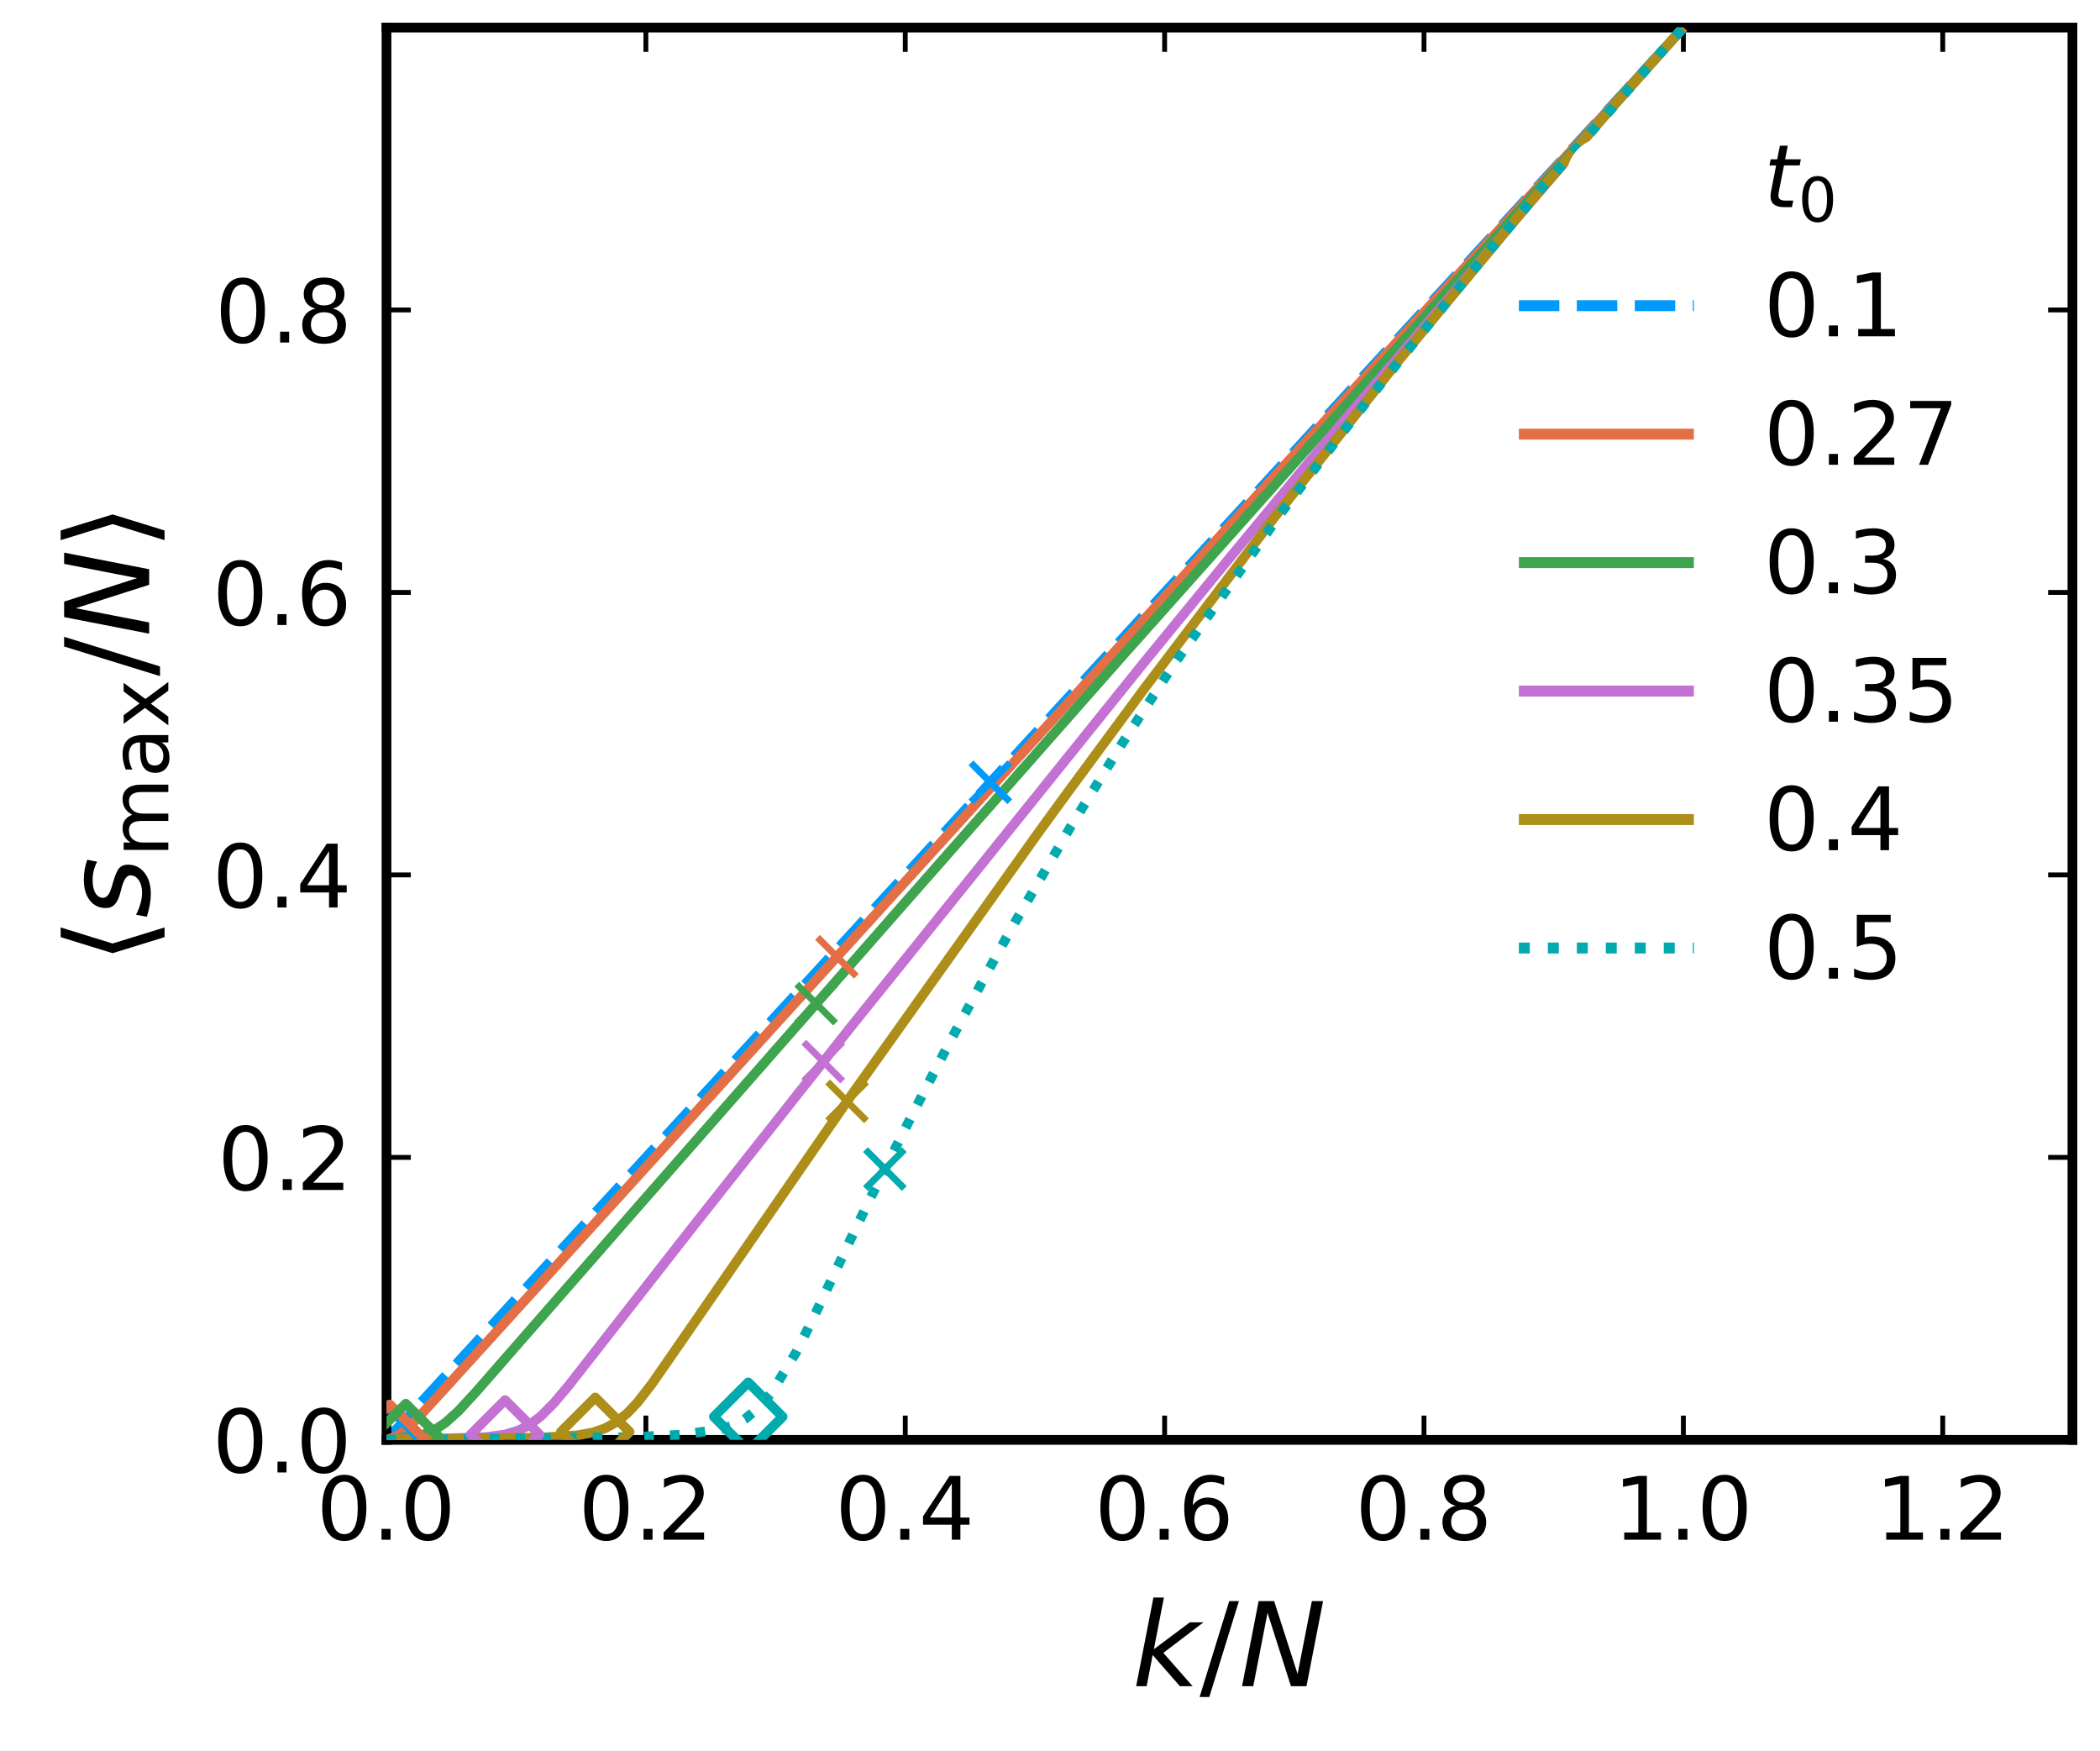
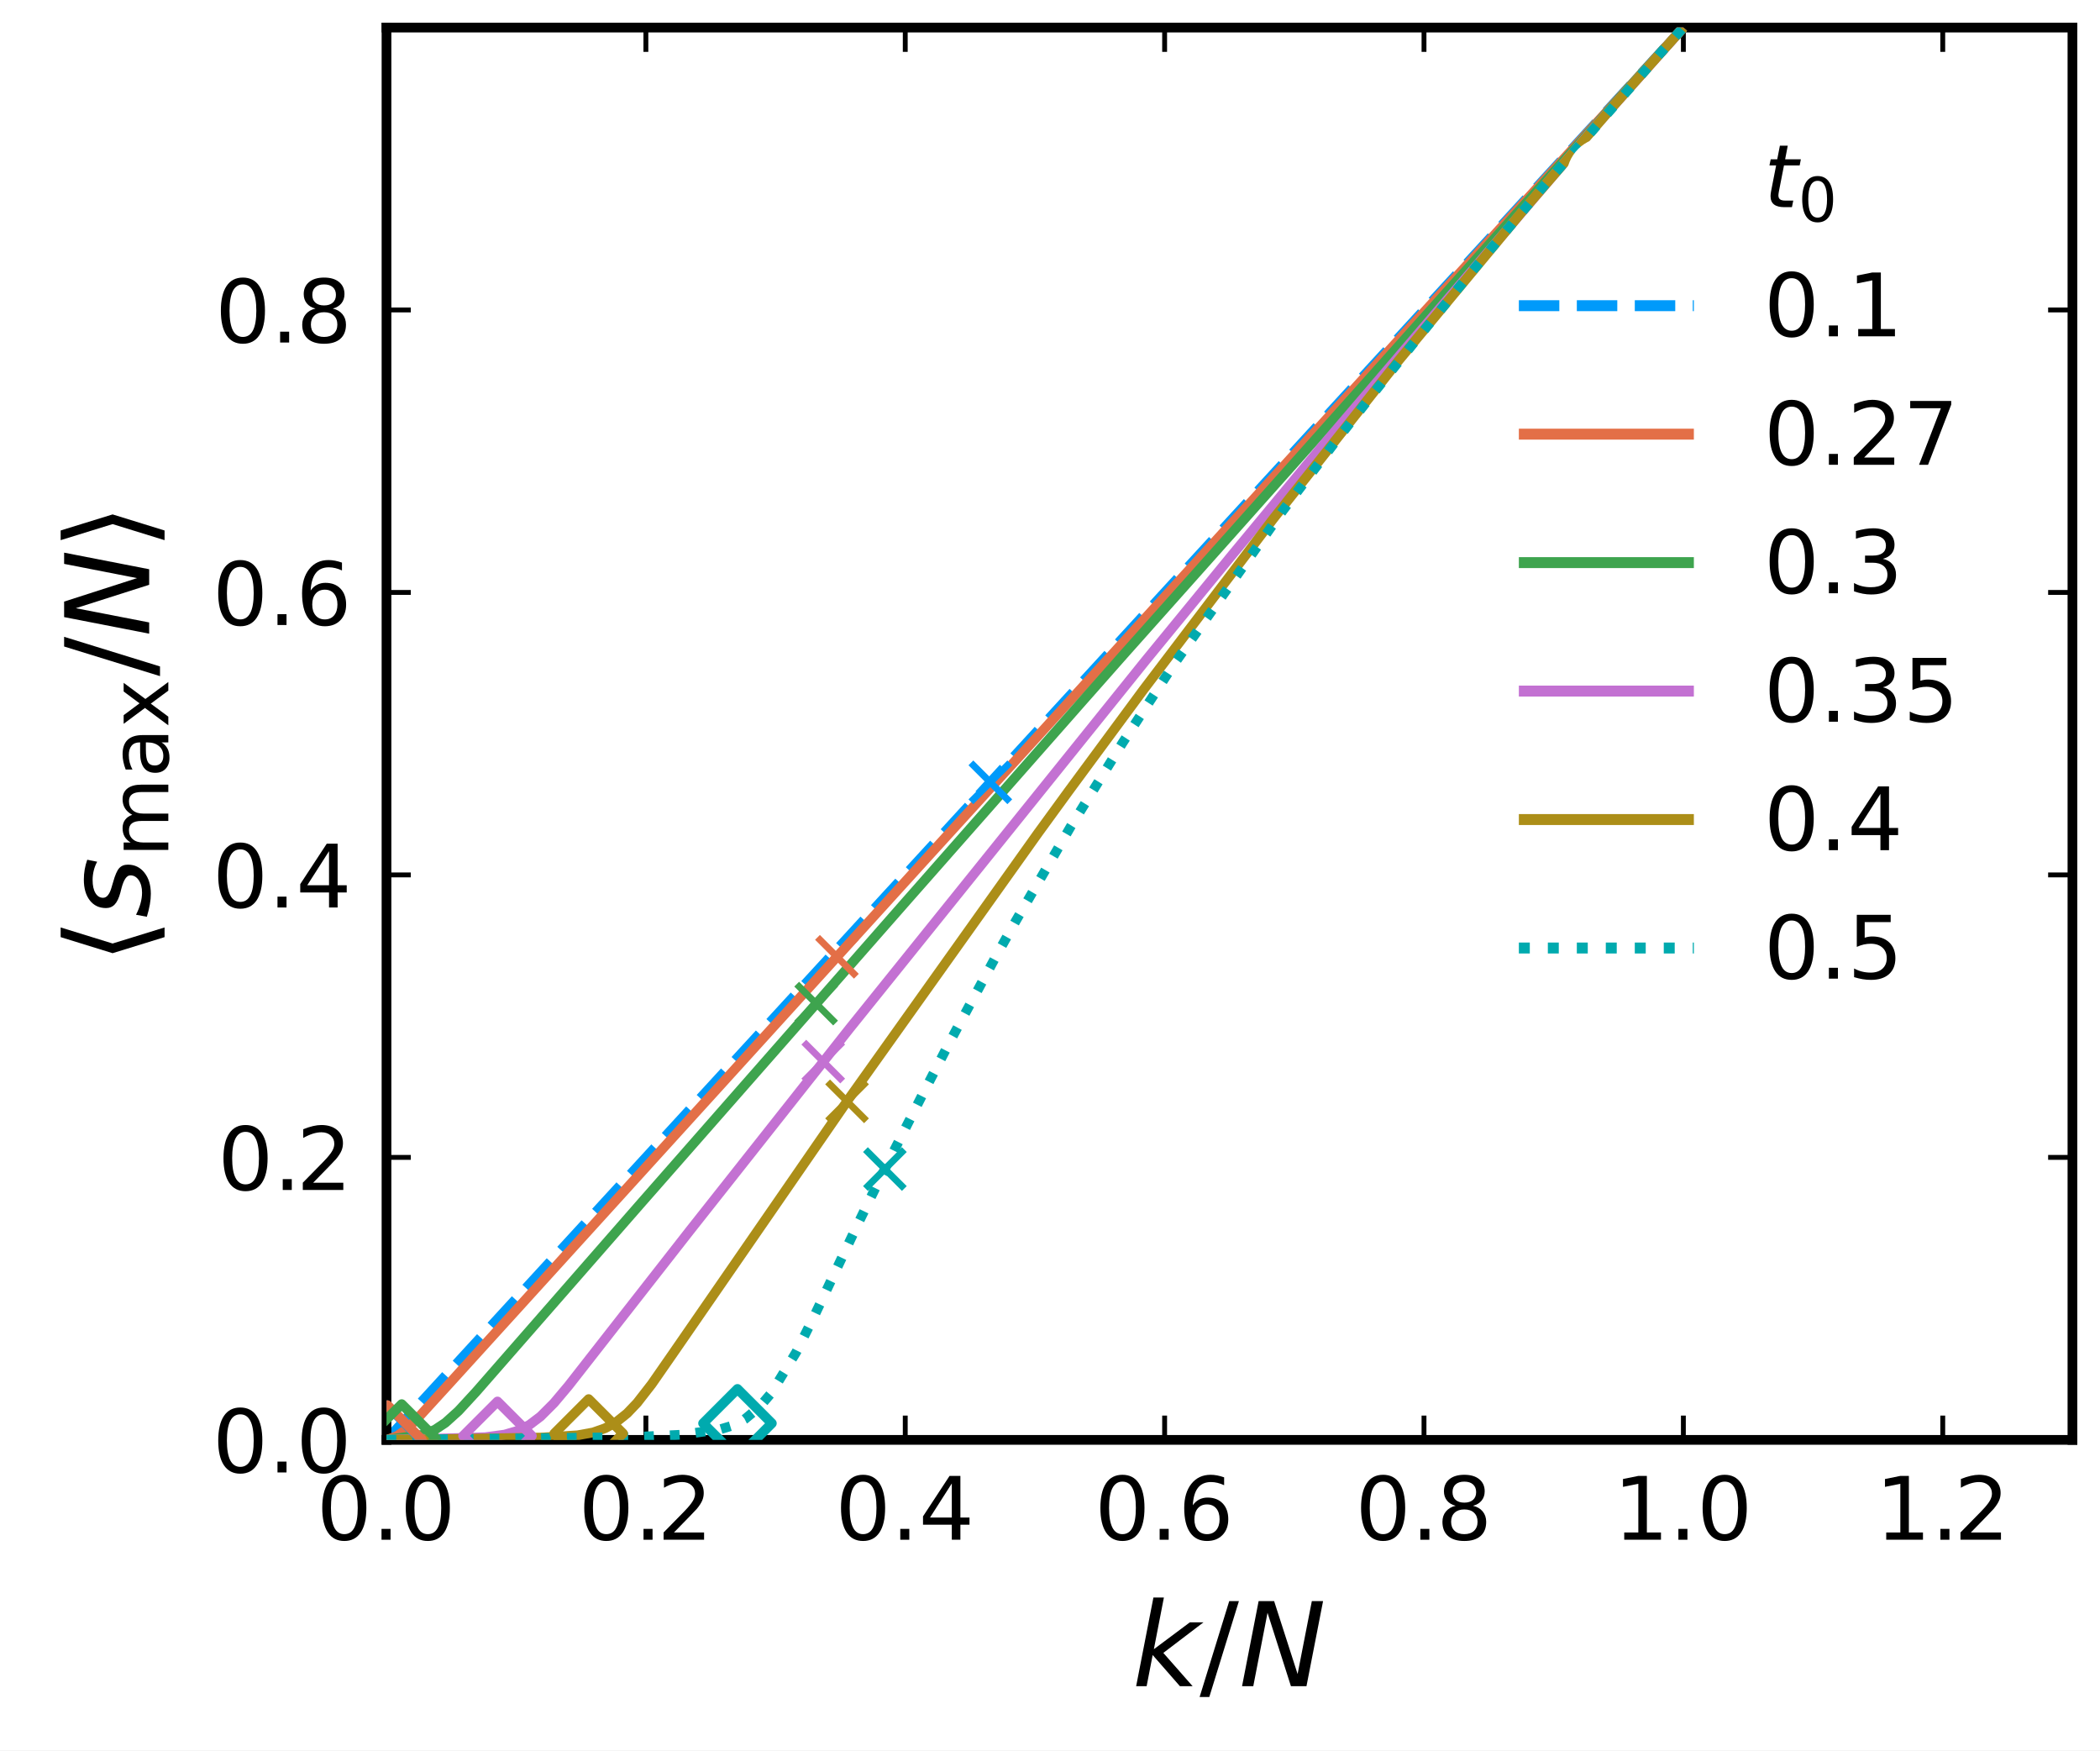
<svg xmlns="http://www.w3.org/2000/svg" xmlns:xlink="http://www.w3.org/1999/xlink" width="216pt" height="180pt" viewBox="0 0 216 180" version="1.1">
  <defs>
    <style type="text/css">*{stroke-linejoin: round; stroke-linecap: butt}</style>
  </defs>
  <g id="figure_1">
    <g id="patch_1">
      <path d="M 0 180  L 216 180  L 216 0  L 0 0  z " style="fill: #ffffff" />
    </g>
    <g id="axes_1">
      <g id="patch_2">
        <path d="M 39.754 148.065  L 213.165 148.065  L 213.165 2.835  L 39.754 2.835  z " style="fill: #ffffff" />
      </g>
      <g id="PathCollection_1">
        <defs>
-           <path id="m6da159d675" d="M 0 0  C 0 0 0 0 0 0  C 0 0 0 0 0 0  C 0 0 0 0 0 0  C 0 0 0 0 0 0  C 0 0 0 0 0 0  C 0 0 0 0 0 0  C 0 0 0 0 0 0  C 0 0 0 0 0 0  z " style="stroke: #ffffff; stroke-width: 0.7" />
-         </defs>
-         <g clip-path="url(#p01748faac6)">
-           <use xlink:href="#m6da159d675" x="39.754" y="148.065" style="fill: #ffffff; fill-opacity: 0; stroke: #ffffff; stroke-width: 0.7" />
+           <path id="mb34f146547" d="M 0 0  C 0 0 0 0 0 0  C 0 0 0 0 0 0  C 0 0 0 0 0 0  C 0 0 0 0 0 0  C 0 0 0 0 0 0  C 0 0 0 0 0 0  C 0 0 0 0 0 0  C 0 0 0 0 0 0  z " style="stroke: #ffffff; stroke-width: 0.7" />
+         </defs>
+         <g clip-path="url(#pb0887b3492)">
+           <use xlink:href="#mb34f146547" x="39.754" y="148.065" style="fill: #ffffff; fill-opacity: 0; stroke: #ffffff; stroke-width: 0.7" />
        </g>
      </g>
      <g id="matplotlib.axis_1">
        <g id="xtick_1">
          <g id="line2d_1">
            <defs>
-               <path id="m3946b632b7" d="M 0 0  L 0 -2.5  " style="stroke: #000000; stroke-width: 0.5" />
-             </defs>
-             <g>
-               <use xlink:href="#m3946b632b7" x="39.754" y="148.065" style="stroke: #000000; stroke-width: 0.5" />
+               <path id="md9caefe1ab" d="M 0 0  L 0 -2.5  " style="stroke: #000000; stroke-width: 0.5" />
+             </defs>
+             <g>
+               <use xlink:href="#md9caefe1ab" x="39.754" y="148.065" style="stroke: #000000; stroke-width: 0.5" />
            </g>
          </g>
          <g id="line2d_2">
            <defs>
-               <path id="mdc06ae7618" d="M 0 0  L 0 2.5  " style="stroke: #000000; stroke-width: 0.5" />
-             </defs>
-             <g>
-               <use xlink:href="#mdc06ae7618" x="39.754" y="2.835" style="stroke: #000000; stroke-width: 0.5" />
+               <path id="m493828b058" d="M 0 0  L 0 2.5  " style="stroke: #000000; stroke-width: 0.5" />
+             </defs>
+             <g>
+               <use xlink:href="#m493828b058" x="39.754" y="2.835" style="stroke: #000000; stroke-width: 0.5" />
            </g>
          </g>
          <g id="text_1">
            <g transform="translate(32.55431 158.4039) scale(0.09 -0.09)">
              <defs>
                <path id="DejaVuSans-30" d="M 2034 4250  Q 1547 4250 1301 3770  Q 1056 3291 1056 2328  Q 1056 1369 1301 889  Q 1547 409 2034 409  Q 2525 409 2770 889  Q 3016 1369 3016 2328  Q 3016 3291 2770 3770  Q 2525 4250 2034 4250  z M 2034 4750  Q 2819 4750 3233 4129  Q 3647 3509 3647 2328  Q 3647 1150 3233 529  Q 2819 -91 2034 -91  Q 1250 -91 836 529  Q 422 1150 422 2328  Q 422 3509 836 4129  Q 1250 4750 2034 4750  z " transform="scale(0.015625)" />
                <path id="DejaVuSans-2e" d="M 684 794  L 1344 794  L 1344 0  L 684 0  L 684 794  z " transform="scale(0.015625)" />
              </defs>
              <use xlink:href="#DejaVuSans-30" transform="translate(0 0.78125)" />
              <use xlink:href="#DejaVuSans-2e" transform="translate(63.62305 0.78125)" />
              <use xlink:href="#DejaVuSans-30" transform="translate(95.41016 0.78125)" />
            </g>
          </g>
        </g>
        <g id="xtick_2">
          <g id="line2d_3">
            <g>
-               <use xlink:href="#m3946b632b7" x="66.433" y="148.065" style="stroke: #000000; stroke-width: 0.5" />
+               <use xlink:href="#md9caefe1ab" x="66.433" y="148.065" style="stroke: #000000; stroke-width: 0.5" />
            </g>
          </g>
          <g id="line2d_4">
            <g>
-               <use xlink:href="#mdc06ae7618" x="66.433" y="2.835" style="stroke: #000000; stroke-width: 0.5" />
+               <use xlink:href="#m493828b058" x="66.433" y="2.835" style="stroke: #000000; stroke-width: 0.5" />
            </g>
          </g>
          <g id="text_2">
            <g transform="translate(59.50293 158.4039) scale(0.09 -0.09)">
              <defs>
                <path id="DejaVuSans-32" d="M 1228 531  L 3431 531  L 3431 0  L 469 0  L 469 531  Q 828 903 1448 1529  Q 2069 2156 2228 2338  Q 2531 2678 2651 2914  Q 2772 3150 2772 3378  Q 2772 3750 2511 3984  Q 2250 4219 1831 4219  Q 1534 4219 1204 4116  Q 875 4013 500 3803  L 500 4441  Q 881 4594 1212 4672  Q 1544 4750 1819 4750  Q 2544 4750 2975 4387  Q 3406 4025 3406 3419  Q 3406 3131 3298 2873  Q 3191 2616 2906 2266  Q 2828 2175 2409 1742  Q 1991 1309 1228 531  z " transform="scale(0.015625)" />
              </defs>
              <use xlink:href="#DejaVuSans-30" transform="translate(0 0.78125)" />
              <use xlink:href="#DejaVuSans-2e" transform="translate(63.62305 0.78125)" />
              <use xlink:href="#DejaVuSans-32" transform="translate(89.91016 0.78125)" />
            </g>
          </g>
        </g>
        <g id="xtick_3">
          <g id="line2d_5">
            <g>
-               <use xlink:href="#m3946b632b7" x="93.112" y="148.065" style="stroke: #000000; stroke-width: 0.5" />
+               <use xlink:href="#md9caefe1ab" x="93.112" y="148.065" style="stroke: #000000; stroke-width: 0.5" />
            </g>
          </g>
          <g id="line2d_6">
            <g>
-               <use xlink:href="#mdc06ae7618" x="93.112" y="2.835" style="stroke: #000000; stroke-width: 0.5" />
+               <use xlink:href="#m493828b058" x="93.112" y="2.835" style="stroke: #000000; stroke-width: 0.5" />
            </g>
          </g>
          <g id="text_3">
            <g transform="translate(85.91155 158.4039) scale(0.09 -0.09)">
              <defs>
                <path id="DejaVuSans-34" d="M 2419 4116  L 825 1625  L 2419 1625  L 2419 4116  z M 2253 4666  L 3047 4666  L 3047 1625  L 3713 1625  L 3713 1100  L 3047 1100  L 3047 0  L 2419 0  L 2419 1100  L 313 1100  L 313 1709  L 2253 4666  z " transform="scale(0.015625)" />
              </defs>
              <use xlink:href="#DejaVuSans-30" transform="translate(0 0.78125)" />
              <use xlink:href="#DejaVuSans-2e" transform="translate(63.62305 0.78125)" />
              <use xlink:href="#DejaVuSans-34" transform="translate(95.41016 0.78125)" />
            </g>
          </g>
        </g>
        <g id="xtick_4">
          <g id="line2d_7">
            <g>
-               <use xlink:href="#m3946b632b7" x="119.79" y="148.065" style="stroke: #000000; stroke-width: 0.5" />
+               <use xlink:href="#md9caefe1ab" x="119.79" y="148.065" style="stroke: #000000; stroke-width: 0.5" />
            </g>
          </g>
          <g id="line2d_8">
            <g>
-               <use xlink:href="#mdc06ae7618" x="119.79" y="2.835" style="stroke: #000000; stroke-width: 0.5" />
+               <use xlink:href="#m493828b058" x="119.79" y="2.835" style="stroke: #000000; stroke-width: 0.5" />
            </g>
          </g>
          <g id="text_4">
            <g transform="translate(112.5902 158.4039) scale(0.09 -0.09)">
              <defs>
                <path id="DejaVuSans-36" d="M 2113 2584  Q 1688 2584 1439 2293  Q 1191 2003 1191 1497  Q 1191 994 1439 701  Q 1688 409 2113 409  Q 2538 409 2786 701  Q 3034 994 3034 1497  Q 3034 2003 2786 2293  Q 2538 2584 2113 2584  z M 3366 4563  L 3366 3988  Q 3128 4100 2886 4159  Q 2644 4219 2406 4219  Q 1781 4219 1451 3797  Q 1122 3375 1075 2522  Q 1259 2794 1537 2939  Q 1816 3084 2150 3084  Q 2853 3084 3261 2657  Q 3669 2231 3669 1497  Q 3669 778 3244 343  Q 2819 -91 2113 -91  Q 1303 -91 875 529  Q 447 1150 447 2328  Q 447 3434 972 4092  Q 1497 4750 2381 4750  Q 2619 4750 2861 4703  Q 3103 4656 3366 4563  z " transform="scale(0.015625)" />
              </defs>
              <use xlink:href="#DejaVuSans-30" transform="translate(0 0.78125)" />
              <use xlink:href="#DejaVuSans-2e" transform="translate(63.62305 0.78125)" />
              <use xlink:href="#DejaVuSans-36" transform="translate(95.41016 0.78125)" />
            </g>
          </g>
        </g>
        <g id="xtick_5">
          <g id="line2d_9">
            <g>
-               <use xlink:href="#m3946b632b7" x="146.469" y="148.065" style="stroke: #000000; stroke-width: 0.5" />
+               <use xlink:href="#md9caefe1ab" x="146.469" y="148.065" style="stroke: #000000; stroke-width: 0.5" />
            </g>
          </g>
          <g id="line2d_10">
            <g>
-               <use xlink:href="#mdc06ae7618" x="146.469" y="2.835" style="stroke: #000000; stroke-width: 0.5" />
+               <use xlink:href="#m493828b058" x="146.469" y="2.835" style="stroke: #000000; stroke-width: 0.5" />
            </g>
          </g>
          <g id="text_5">
            <g transform="translate(139.4038 158.4039) scale(0.09 -0.09)">
              <defs>
                <path id="DejaVuSans-38" d="M 2034 2216  Q 1584 2216 1326 1975  Q 1069 1734 1069 1313  Q 1069 891 1326 650  Q 1584 409 2034 409  Q 2484 409 2743 651  Q 3003 894 3003 1313  Q 3003 1734 2745 1975  Q 2488 2216 2034 2216  z M 1403 2484  Q 997 2584 770 2862  Q 544 3141 544 3541  Q 544 4100 942 4425  Q 1341 4750 2034 4750  Q 2731 4750 3128 4425  Q 3525 4100 3525 3541  Q 3525 3141 3298 2862  Q 3072 2584 2669 2484  Q 3125 2378 3379 2068  Q 3634 1759 3634 1313  Q 3634 634 3220 271  Q 2806 -91 2034 -91  Q 1263 -91 848 271  Q 434 634 434 1313  Q 434 1759 690 2068  Q 947 2378 1403 2484  z M 1172 3481  Q 1172 3119 1398 2916  Q 1625 2713 2034 2713  Q 2441 2713 2670 2916  Q 2900 3119 2900 3481  Q 2900 3844 2670 4047  Q 2441 4250 2034 4250  Q 1625 4250 1398 4047  Q 1172 3844 1172 3481  z " transform="scale(0.015625)" />
              </defs>
              <use xlink:href="#DejaVuSans-30" transform="translate(0 0.78125)" />
              <use xlink:href="#DejaVuSans-2e" transform="translate(63.62305 0.78125)" />
              <use xlink:href="#DejaVuSans-38" transform="translate(92.78516 0.78125)" />
            </g>
          </g>
        </g>
        <g id="xtick_6">
          <g id="line2d_11">
            <g>
-               <use xlink:href="#m3946b632b7" x="173.147" y="148.065" style="stroke: #000000; stroke-width: 0.5" />
+               <use xlink:href="#md9caefe1ab" x="173.147" y="148.065" style="stroke: #000000; stroke-width: 0.5" />
            </g>
          </g>
          <g id="line2d_12">
            <g>
-               <use xlink:href="#mdc06ae7618" x="173.147" y="2.835" style="stroke: #000000; stroke-width: 0.5" />
+               <use xlink:href="#m493828b058" x="173.147" y="2.835" style="stroke: #000000; stroke-width: 0.5" />
            </g>
          </g>
          <g id="text_6">
            <g transform="translate(165.9474 158.4039) scale(0.09 -0.09)">
              <defs>
                <path id="DejaVuSans-31" d="M 794 531  L 1825 531  L 1825 4091  L 703 3866  L 703 4441  L 1819 4666  L 2450 4666  L 2450 531  L 3481 531  L 3481 0  L 794 0  L 794 531  z " transform="scale(0.015625)" />
              </defs>
              <use xlink:href="#DejaVuSans-31" transform="translate(0 0.78125)" />
              <use xlink:href="#DejaVuSans-2e" transform="translate(63.62305 0.78125)" />
              <use xlink:href="#DejaVuSans-30" transform="translate(95.41016 0.78125)" />
            </g>
          </g>
        </g>
        <g id="xtick_7">
          <g id="line2d_13">
            <g>
-               <use xlink:href="#m3946b632b7" x="199.826" y="148.065" style="stroke: #000000; stroke-width: 0.5" />
+               <use xlink:href="#md9caefe1ab" x="199.826" y="148.065" style="stroke: #000000; stroke-width: 0.5" />
            </g>
          </g>
          <g id="line2d_14">
            <g>
-               <use xlink:href="#mdc06ae7618" x="199.826" y="2.835" style="stroke: #000000; stroke-width: 0.5" />
+               <use xlink:href="#m493828b058" x="199.826" y="2.835" style="stroke: #000000; stroke-width: 0.5" />
            </g>
          </g>
          <g id="text_7">
            <g transform="translate(192.896 158.4039) scale(0.09 -0.09)">
              <use xlink:href="#DejaVuSans-31" transform="translate(0 0.78125)" />
              <use xlink:href="#DejaVuSans-2e" transform="translate(63.62305 0.78125)" />
              <use xlink:href="#DejaVuSans-32" transform="translate(89.91016 0.78125)" />
            </g>
          </g>
        </g>
        <g id="text_8">
          <g transform="translate(116.4398 173.3938) scale(0.12 -0.12)">
            <defs>
              <path id="DejaVuSans-Oblique-6b" d="M 1172 4863  L 1747 4863  L 1197 2028  L 3169 3500  L 3916 3500  L 1716 1825  L 3322 0  L 2625 0  L 1131 1709  L 800 0  L 225 0  L 1172 4863  z " transform="scale(0.015625)" />
              <path id="DejaVuSans-2f" d="M 1625 4666  L 2156 4666  L 531 -594  L 0 -594  L 1625 4666  z " transform="scale(0.015625)" />
              <path id="DejaVuSans-Oblique-4e" d="M 1081 4666  L 1931 4666  L 3219 666  L 4000 4666  L 4616 4666  L 3706 0  L 2853 0  L 1569 4025  L 788 0  L 172 0  L 1081 4666  z " transform="scale(0.015625)" />
            </defs>
            <use xlink:href="#DejaVuSans-Oblique-6b" transform="translate(0 0.015625)" />
            <use xlink:href="#DejaVuSans-2f" transform="translate(57.91016 0.015625)" />
            <use xlink:href="#DejaVuSans-Oblique-4e" transform="translate(91.60156 0.015625)" />
          </g>
        </g>
      </g>
      <g id="matplotlib.axis_2">
        <g id="ytick_1">
          <g id="line2d_15">
            <defs>
-               <path id="mf37e0991a4" d="M 0 0  L 2.5 0  " style="stroke: #000000; stroke-width: 0.5" />
-             </defs>
-             <g>
-               <use xlink:href="#mf37e0991a4" x="39.754" y="148.065" style="stroke: #000000; stroke-width: 0.5" />
+               <path id="ma3cdb1b07c" d="M 0 0  L 2.5 0  " style="stroke: #000000; stroke-width: 0.5" />
+             </defs>
+             <g>
+               <use xlink:href="#ma3cdb1b07c" x="39.754" y="148.065" style="stroke: #000000; stroke-width: 0.5" />
            </g>
          </g>
          <g id="line2d_16">
            <defs>
-               <path id="med0e4380ff" d="M 0 0  L -2.5 0  " style="stroke: #000000; stroke-width: 0.5" />
-             </defs>
-             <g>
-               <use xlink:href="#med0e4380ff" x="213.165" y="148.065" style="stroke: #000000; stroke-width: 0.5" />
+               <path id="mbf33acee9c" d="M 0 0  L -2.5 0  " style="stroke: #000000; stroke-width: 0.5" />
+             </defs>
+             <g>
+               <use xlink:href="#mbf33acee9c" x="213.165" y="148.065" style="stroke: #000000; stroke-width: 0.5" />
            </g>
          </g>
          <g id="text_9">
            <g transform="translate(21.85431 151.4847) scale(0.09 -0.09)">
              <use xlink:href="#DejaVuSans-30" transform="translate(0 0.78125)" />
              <use xlink:href="#DejaVuSans-2e" transform="translate(63.62305 0.78125)" />
              <use xlink:href="#DejaVuSans-30" transform="translate(95.41016 0.78125)" />
            </g>
          </g>
        </g>
        <g id="ytick_2">
          <g id="line2d_17">
            <g>
-               <use xlink:href="#mf37e0991a4" x="39.754" y="119.017" style="stroke: #000000; stroke-width: 0.5" />
+               <use xlink:href="#ma3cdb1b07c" x="39.754" y="119.017" style="stroke: #000000; stroke-width: 0.5" />
            </g>
          </g>
          <g id="line2d_18">
            <g>
-               <use xlink:href="#med0e4380ff" x="213.165" y="119.017" style="stroke: #000000; stroke-width: 0.5" />
+               <use xlink:href="#mbf33acee9c" x="213.165" y="119.017" style="stroke: #000000; stroke-width: 0.5" />
            </g>
          </g>
          <g id="text_10">
            <g transform="translate(22.39431 122.4367) scale(0.09 -0.09)">
              <use xlink:href="#DejaVuSans-30" transform="translate(0 0.78125)" />
              <use xlink:href="#DejaVuSans-2e" transform="translate(63.62305 0.78125)" />
              <use xlink:href="#DejaVuSans-32" transform="translate(89.91016 0.78125)" />
            </g>
          </g>
        </g>
        <g id="ytick_3">
          <g id="line2d_19">
            <g>
-               <use xlink:href="#mf37e0991a4" x="39.754" y="89.97" style="stroke: #000000; stroke-width: 0.5" />
+               <use xlink:href="#ma3cdb1b07c" x="39.754" y="89.97" style="stroke: #000000; stroke-width: 0.5" />
            </g>
          </g>
          <g id="line2d_20">
            <g>
-               <use xlink:href="#med0e4380ff" x="213.165" y="89.97" style="stroke: #000000; stroke-width: 0.5" />
+               <use xlink:href="#mbf33acee9c" x="213.165" y="89.97" style="stroke: #000000; stroke-width: 0.5" />
            </g>
          </g>
          <g id="text_11">
            <g transform="translate(21.85431 93.38882) scale(0.09 -0.09)">
              <use xlink:href="#DejaVuSans-30" transform="translate(0 0.78125)" />
              <use xlink:href="#DejaVuSans-2e" transform="translate(63.62305 0.78125)" />
              <use xlink:href="#DejaVuSans-34" transform="translate(95.41016 0.78125)" />
            </g>
          </g>
        </g>
        <g id="ytick_4">
          <g id="line2d_21">
            <g>
-               <use xlink:href="#mf37e0991a4" x="39.754" y="60.922" style="stroke: #000000; stroke-width: 0.5" />
+               <use xlink:href="#ma3cdb1b07c" x="39.754" y="60.922" style="stroke: #000000; stroke-width: 0.5" />
            </g>
          </g>
          <g id="line2d_22">
            <g>
-               <use xlink:href="#med0e4380ff" x="213.165" y="60.922" style="stroke: #000000; stroke-width: 0.5" />
+               <use xlink:href="#mbf33acee9c" x="213.165" y="60.922" style="stroke: #000000; stroke-width: 0.5" />
            </g>
          </g>
          <g id="text_12">
            <g transform="translate(21.85431 64.34091) scale(0.09 -0.09)">
              <use xlink:href="#DejaVuSans-30" transform="translate(0 0.78125)" />
              <use xlink:href="#DejaVuSans-2e" transform="translate(63.62305 0.78125)" />
              <use xlink:href="#DejaVuSans-36" transform="translate(95.41016 0.78125)" />
            </g>
          </g>
        </g>
        <g id="ytick_5">
          <g id="line2d_23">
            <g>
-               <use xlink:href="#mf37e0991a4" x="39.754" y="31.874" style="stroke: #000000; stroke-width: 0.5" />
+               <use xlink:href="#ma3cdb1b07c" x="39.754" y="31.874" style="stroke: #000000; stroke-width: 0.5" />
            </g>
          </g>
          <g id="line2d_24">
            <g>
-               <use xlink:href="#med0e4380ff" x="213.165" y="31.874" style="stroke: #000000; stroke-width: 0.5" />
+               <use xlink:href="#mbf33acee9c" x="213.165" y="31.874" style="stroke: #000000; stroke-width: 0.5" />
            </g>
          </g>
          <g id="text_13">
            <g transform="translate(22.12431 35.29299) scale(0.09 -0.09)">
              <use xlink:href="#DejaVuSans-30" transform="translate(0 0.78125)" />
              <use xlink:href="#DejaVuSans-2e" transform="translate(63.62305 0.78125)" />
              <use xlink:href="#DejaVuSans-38" transform="translate(92.78516 0.78125)" />
            </g>
          </g>
        </g>
        <g id="text_14">
          <g transform="translate(15.35868 99.09) rotate(-90) scale(0.12 -0.12)">
            <defs>
              <path id="DejaVuSans-27e8" d="M 572 2006  L 1453 4856  L 1984 4856  L 1103 2006  L 1984 -844  L 1453 -844  L 572 2006  z " transform="scale(0.015625)" />
              <path id="DejaVuSans-Oblique-73" d="M 3200 3397  L 3091 2853  Q 2863 2978 2609 3040  Q 2356 3103 2088 3103  Q 1634 3103 1373 2948  Q 1113 2794 1113 2528  Q 1113 2219 1719 2053  Q 1766 2041 1788 2034  L 1972 1978  Q 2547 1819 2739 1644  Q 2931 1469 2931 1166  Q 2931 609 2489 259  Q 2047 -91 1331 -91  Q 1053 -91 747 -37  Q 441 16 72 128  L 184 722  Q 500 559 806 475  Q 1113 391 1394 391  Q 1816 391 2080 572  Q 2344 753 2344 1031  Q 2344 1331 1650 1516  L 1591 1531  L 1394 1581  Q 956 1697 753 1886  Q 550 2075 550 2369  Q 550 2928 970 3256  Q 1391 3584 2113 3584  Q 2397 3584 2667 3537  Q 2938 3491 3200 3397  z " transform="scale(0.015625)" />
              <path id="DejaVuSans-6d" d="M 3328 2828  Q 3544 3216 3844 3400  Q 4144 3584 4550 3584  Q 5097 3584 5394 3201  Q 5691 2819 5691 2113  L 5691 0  L 5113 0  L 5113 2094  Q 5113 2597 4934 2840  Q 4756 3084 4391 3084  Q 3944 3084 3684 2787  Q 3425 2491 3425 1978  L 3425 0  L 2847 0  L 2847 2094  Q 2847 2600 2669 2842  Q 2491 3084 2119 3084  Q 1678 3084 1418 2786  Q 1159 2488 1159 1978  L 1159 0  L 581 0  L 581 3500  L 1159 3500  L 1159 2956  Q 1356 3278 1631 3431  Q 1906 3584 2284 3584  Q 2666 3584 2933 3390  Q 3200 3197 3328 2828  z " transform="scale(0.015625)" />
              <path id="DejaVuSans-61" d="M 2194 1759  Q 1497 1759 1228 1600  Q 959 1441 959 1056  Q 959 750 1161 570  Q 1363 391 1709 391  Q 2188 391 2477 730  Q 2766 1069 2766 1631  L 2766 1759  L 2194 1759  z M 3341 1997  L 3341 0  L 2766 0  L 2766 531  Q 2569 213 2275 61  Q 1981 -91 1556 -91  Q 1019 -91 701 211  Q 384 513 384 1019  Q 384 1609 779 1909  Q 1175 2209 1959 2209  L 2766 2209  L 2766 2266  Q 2766 2663 2505 2880  Q 2244 3097 1772 3097  Q 1472 3097 1187 3025  Q 903 2953 641 2809  L 641 3341  Q 956 3463 1253 3523  Q 1550 3584 1831 3584  Q 2591 3584 2966 3190  Q 3341 2797 3341 1997  z " transform="scale(0.015625)" />
              <path id="DejaVuSans-78" d="M 3513 3500  L 2247 1797  L 3578 0  L 2900 0  L 1881 1375  L 863 0  L 184 0  L 1544 1831  L 300 3500  L 978 3500  L 1906 2253  L 2834 3500  L 3513 3500  z " transform="scale(0.015625)" />
              <path id="DejaVuSans-27e9" d="M 1925 2006  L 1044 -844  L 513 -844  L 1394 2006  L 513 4856  L 1044 4856  L 1925 2006  z " transform="scale(0.015625)" />
            </defs>
            <use xlink:href="#DejaVuSans-27e8" transform="translate(0 0.125)" />
            <use xlink:href="#DejaVuSans-Oblique-73" transform="translate(39.01367 0.125)" />
            <use xlink:href="#DejaVuSans-6d" transform="translate(91.11328 -16.28125) scale(0.7)" />
            <use xlink:href="#DejaVuSans-61" transform="translate(159.3018 -16.28125) scale(0.7)" />
            <use xlink:href="#DejaVuSans-78" transform="translate(202.1973 -16.28125) scale(0.7)" />
            <use xlink:href="#DejaVuSans-2f" transform="translate(246.3574 0.125)" />
            <use xlink:href="#DejaVuSans-Oblique-4e" transform="translate(280.0488 0.125)" />
            <use xlink:href="#DejaVuSans-27e9" transform="translate(354.8535 0.125)" />
          </g>
        </g>
      </g>
      <g id="line2d_25">
-         <path d="M 39.762 148.065  L 173.147 2.835  L 173.147 2.835  " clip-path="url(#p01748faac6)" style="fill: none; stroke-dasharray: 3.7,1.6; stroke-dashoffset: 0; stroke: #009afa" />
+         <path d="M 39.762 148.065  L 173.147 2.835  L 173.147 2.835  " clip-path="url(#pb0887b3492)" style="fill: none; stroke-dasharray: 3.7,1.6; stroke-dashoffset: 0; stroke: #009afa" />
      </g>
      <g id="patch_3">
        <path d="M 39.754 148.065  L 39.754 2.835  " style="fill: none; stroke: #000000; stroke-linejoin: miter; stroke-linecap: square" />
      </g>
      <g id="patch_4">
        <path d="M 213.165 148.065  L 213.165 2.835  " style="fill: none; stroke: #000000; stroke-linejoin: miter; stroke-linecap: square" />
      </g>
      <g id="patch_5">
        <path d="M 39.754 148.065  L 213.165 148.065  " style="fill: none; stroke: #000000; stroke-linejoin: miter; stroke-linecap: square" />
      </g>
      <g id="patch_6">
        <path d="M 39.754 2.835  L 213.165 2.835  " style="fill: none; stroke: #000000; stroke-linejoin: miter; stroke-linecap: square" />
      </g>
      <g id="line2d_26">
-         <path d="M 39.762 148.065  L 39.974 147.995  L 40.837 147.668  L 41.708 147.053  L 42.954 145.845  L 46.439 142.029  L 95.492 88.037  L 173.147 2.835  L 173.147 2.835  " clip-path="url(#p01748faac6)" style="fill: none; stroke: #e36f47" />
+         <path d="M 39.762 148.065  L 39.974 147.995  L 40.837 147.668  L 41.708 147.053  L 42.954 145.845  L 46.439 142.029  L 95.492 88.037  L 173.147 2.835  L 173.147 2.835  " clip-path="url(#pb0887b3492)" style="fill: none; stroke: #e36f47" />
      </g>
      <g id="line2d_27">
-         <path d="M 39.762 148.065  L 39.95 148.023  L 43.556 147.527  L 44.737 147.017  L 45.812 146.304  L 47.155 145.092  L 48.979 143.111  L 66.011 123.638  L 93.196 92.688  L 111.271 72.179  L 115.757 67.102  L 168.287 8.187  L 173.147 2.835  L 173.147 2.835  " clip-path="url(#p01748faac6)" style="fill: none; stroke: #3ea44e" />
+         <path d="M 39.762 148.065  L 39.95 148.023  L 43.556 147.527  L 44.737 147.017  L 45.812 146.304  L 47.155 145.092  L 48.979 143.111  L 66.011 123.638  L 93.196 92.688  L 111.271 72.179  L 115.757 67.102  L 168.287 8.187  L 173.147 2.835  L 173.147 2.835  " clip-path="url(#pb0887b3492)" style="fill: none; stroke: #3ea44e" />
      </g>
      <g id="line2d_28">
-         <path d="M 39.762 148.065  L 39.933 148.037  L 43.117 147.983  L 49.915 147.791  L 51.918 147.519  L 53.326 147.102  L 54.45 146.526  L 55.598 145.657  L 56.974 144.282  L 58.472 142.503  L 70.929 126.577  L 87.399 105.745  L 117.865 67.886  L 126.813 56.966  L 136.005 45.87  L 164.012 13.076  L 173.147 2.835  L 173.147 2.835  " clip-path="url(#p01748faac6)" style="fill: none; stroke: #c371d2" />
+         <path d="M 39.762 148.065  L 39.933 148.037  L 43.117 147.983  L 49.915 147.791  L 51.918 147.519  L 53.326 147.102  L 54.45 146.526  L 55.598 145.657  L 56.974 144.282  L 58.472 142.503  L 70.929 126.577  L 87.399 105.745  L 117.865 67.886  L 126.813 56.966  L 136.005 45.87  L 164.012 13.076  L 173.147 2.835  L 173.147 2.835  " clip-path="url(#pb0887b3492)" style="fill: none; stroke: #c371d2" />
      </g>
      <g id="line2d_29">
-         <path d="M 39.762 148.065  L 39.925 148.045  L 44.599 148  L 55.761 147.824  L 59.4 147.593  L 61.012 147.299  L 62.25 146.861  L 63.333 146.273  L 64.505 145.336  L 65.531 144.262  L 67.029 142.337  L 69.333 139.019  L 87.302 112.999  L 106.768 85.671  L 109.919 81.346  L 117.597 70.947  L 130.941 53.382  L 143.894 37.032  L 156.652 21.653  L 165.82 11.045  L 173.147 2.835  L 173.147 2.835  " clip-path="url(#p01748faac6)" style="fill: none; stroke: #ac8e18" />
+         <path d="M 39.762 148.065  L 39.925 148.045  L 44.599 148  L 55.761 147.824  L 59.4 147.593  L 61.012 147.299  L 62.25 146.861  L 63.333 146.273  L 64.505 145.336  L 65.531 144.262  L 67.029 142.337  L 69.333 139.019  L 87.302 112.999  L 106.768 85.671  L 109.919 81.346  L 117.597 70.947  L 130.941 53.382  L 143.894 37.032  L 156.652 21.653  L 165.82 11.045  L 173.147 2.835  L 173.147 2.835  " clip-path="url(#pb0887b3492)" style="fill: none; stroke: #ac8e18" />
      </g>
      <g id="line2d_30">
-         <path d="M 39.762 148.065  L 39.917 148.056  L 64.945 147.781  L 70.155 147.531  L 74.063 146.982  L 75.26 146.618  L 76.612 145.93  L 78.102 144.693  L 79.331 143.252  L 81.896 139.045  L 83.736 135.356  L 84.908 132.891  L 87.294 127.85  L 88.376 125.576  L 89.549 123.167  L 90.168 121.91  L 91.983 118.271  L 94.93 112.468  L 97.821 106.894  L 102.535 98.172  L 104.489 94.686  L 110.163 84.94  L 115.464 76.386  L 120.674 68.404  L 131.926 52.529  L 137.365 45.405  L 141.02 40.742  L 145.547 35.095  L 151.181 28.182  L 158.81 19.095  L 171.592 4.544  L 173.147 2.835  L 173.147 2.835  " clip-path="url(#p01748faac6)" style="fill: none; stroke-dasharray: 1,1.65; stroke-dashoffset: 0; stroke: #00aaae" />
+         <path d="M 39.762 148.065  L 39.917 148.056  L 64.945 147.781  L 70.155 147.531  L 74.063 146.982  L 75.26 146.618  L 76.612 145.93  L 78.102 144.693  L 79.331 143.252  L 81.896 139.045  L 83.736 135.356  L 84.908 132.891  L 87.294 127.85  L 88.376 125.576  L 89.549 123.167  L 90.168 121.91  L 91.983 118.271  L 94.93 112.468  L 97.821 106.894  L 102.535 98.172  L 104.489 94.686  L 110.163 84.94  L 115.464 76.386  L 120.674 68.404  L 131.926 52.529  L 137.365 45.405  L 141.02 40.742  L 145.547 35.095  L 151.181 28.182  L 158.81 19.095  L 171.592 4.544  L 173.147 2.835  L 173.147 2.835  " clip-path="url(#pb0887b3492)" style="fill: none; stroke-dasharray: 1,1.65; stroke-dashoffset: 0; stroke: #00aaae" />
      </g>
      <g id="PathCollection_2">
        <defs>
-           <path id="m81849a5d06" d="M -2 2  L 2 -2  M -2 -2  L 2 2  " style="stroke: #009afa; stroke-width: 0.7" />
-         </defs>
-         <g clip-path="url(#p01748faac6)">
-           <use xlink:href="#m81849a5d06" x="101.864" y="80.446" style="fill: #009afa; stroke: #009afa; stroke-width: 0.7" />
+           <path id="m426bb65f57" d="M -2 2  L 2 -2  M -2 -2  L 2 2  " style="stroke: #009afa; stroke-width: 0.7" />
+         </defs>
+         <g clip-path="url(#pb0887b3492)">
+           <use xlink:href="#m426bb65f57" x="101.864" y="80.446" style="fill: #009afa; stroke: #009afa; stroke-width: 0.7" />
        </g>
      </g>
      <g id="PathCollection_3">
        <defs>
-           <path id="m34424d88ee" d="M -2 2  L 2 -2  M -2 -2  L 2 2  " style="stroke: #e36f47; stroke-width: 0.7" />
-         </defs>
-         <g clip-path="url(#p01748faac6)">
-           <use xlink:href="#m34424d88ee" x="86.084" y="98.39" style="fill: #e36f47; stroke: #e36f47; stroke-width: 0.7" />
+           <path id="mfb93571284" d="M -2 2  L 2 -2  M -2 -2  L 2 2  " style="stroke: #e36f47; stroke-width: 0.7" />
+         </defs>
+         <g clip-path="url(#pb0887b3492)">
+           <use xlink:href="#mfb93571284" x="86.084" y="98.39" style="fill: #e36f47; stroke: #e36f47; stroke-width: 0.7" />
        </g>
      </g>
      <g id="PathCollection_4">
        <defs>
-           <path id="m8d54635420" d="M -2 2  L 2 -2  M -2 -2  L 2 2  " style="stroke: #3ea44e; stroke-width: 0.7" />
-         </defs>
-         <g clip-path="url(#p01748faac6)">
-           <use xlink:href="#m8d54635420" x="83.945" y="103.201" style="fill: #3ea44e; stroke: #3ea44e; stroke-width: 0.7" />
+           <path id="mf3b00f4bab" d="M -2 2  L 2 -2  M -2 -2  L 2 2  " style="stroke: #3ea44e; stroke-width: 0.7" />
+         </defs>
+         <g clip-path="url(#pb0887b3492)">
+           <use xlink:href="#mf3b00f4bab" x="83.945" y="103.201" style="fill: #3ea44e; stroke: #3ea44e; stroke-width: 0.7" />
        </g>
      </g>
      <g id="PathCollection_5">
        <defs>
-           <path id="m80ee303103" d="M -2 2  L 2 -2  M -2 -2  L 2 2  " style="stroke: #c371d2; stroke-width: 0.7" />
-         </defs>
-         <g clip-path="url(#p01748faac6)">
-           <use xlink:href="#m80ee303103" x="84.676" y="109.164" style="fill: #c371d2; stroke: #c371d2; stroke-width: 0.7" />
+           <path id="m0d9153ae5e" d="M -2 2  L 2 -2  M -2 -2  L 2 2  " style="stroke: #c371d2; stroke-width: 0.7" />
+         </defs>
+         <g clip-path="url(#pb0887b3492)">
+           <use xlink:href="#m0d9153ae5e" x="84.676" y="109.164" style="fill: #c371d2; stroke: #c371d2; stroke-width: 0.7" />
        </g>
      </g>
      <g id="PathCollection_6">
        <defs>
-           <path id="me9a071f111" d="M -2 2  L 2 -2  M -2 -2  L 2 2  " style="stroke: #ac8e18; stroke-width: 0.7" />
-         </defs>
-         <g clip-path="url(#p01748faac6)">
-           <use xlink:href="#me9a071f111" x="87.125" y="113.253" style="fill: #ac8e18; stroke: #ac8e18; stroke-width: 0.7" />
+           <path id="m3cb42a97c7" d="M -2 2  L 2 -2  M -2 -2  L 2 2  " style="stroke: #ac8e18; stroke-width: 0.7" />
+         </defs>
+         <g clip-path="url(#pb0887b3492)">
+           <use xlink:href="#m3cb42a97c7" x="87.125" y="113.253" style="fill: #ac8e18; stroke: #ac8e18; stroke-width: 0.7" />
        </g>
      </g>
      <g id="PathCollection_7">
        <defs>
-           <path id="m3b16f5b18d" d="M -2 2  L 2 -2  M -2 -2  L 2 2  " style="stroke: #00aaae; stroke-width: 0.7" />
-         </defs>
-         <g clip-path="url(#p01748faac6)">
-           <use xlink:href="#m3b16f5b18d" x="91.017" y="120.215" style="fill: #00aaae; stroke: #00aaae; stroke-width: 0.7" />
+           <path id="mc78571149b" d="M -2 2  L 2 -2  M -2 -2  L 2 2  " style="stroke: #00aaae; stroke-width: 0.7" />
+         </defs>
+         <g clip-path="url(#pb0887b3492)">
+           <use xlink:href="#mc78571149b" x="91.017" y="120.215" style="fill: #00aaae; stroke: #00aaae; stroke-width: 0.7" />
        </g>
      </g>
      <g id="PathCollection_8">
        <defs>
-           <path id="m8ad31f3404" d="M -0 3.536  L 3.536 0  L 0 -3.536  L -3.536 -0  z " style="stroke: #009afa" />
-         </defs>
-         <g clip-path="url(#p01748faac6)">
-           <use xlink:href="#m8ad31f3404" x="39.787" y="148.039" style="fill-opacity: 0; stroke: #009afa" />
+           <path id="m950ab998c0" d="M -0 3.536  L 3.536 0  L 0 -3.536  L -3.536 -0  z " style="stroke: #009afa" />
+         </defs>
+         <g clip-path="url(#pb0887b3492)">
+           <use xlink:href="#m950ab998c0" x="39.787" y="148.039" style="fill-opacity: 0; stroke: #009afa" />
        </g>
      </g>
      <g id="PathCollection_9">
        <defs>
-           <path id="m884ee0f37f" d="M -0 3.536  L 3.536 0  L 0 -3.536  L -3.536 -0  z " style="stroke: #e36f47" />
-         </defs>
-         <g clip-path="url(#p01748faac6)">
-           <use xlink:href="#m884ee0f37f" x="40.096" y="147.964" style="fill-opacity: 0; stroke: #e36f47" />
+           <path id="m7175b6c7b5" d="M -0 3.536  L 3.536 0  L 0 -3.536  L -3.536 -0  z " style="stroke: #e36f47" />
+         </defs>
+         <g clip-path="url(#pb0887b3492)">
+           <use xlink:href="#m7175b6c7b5" x="39.844" y="148.029" style="fill-opacity: 0; stroke: #e36f47" />
        </g>
      </g>
      <g id="PathCollection_10">
        <defs>
-           <path id="m6f7a55f5ba" d="M -0 3.536  L 3.536 0  L 0 -3.536  L -3.536 -0  z " style="stroke: #3ea44e" />
-         </defs>
-         <g clip-path="url(#p01748faac6)">
-           <use xlink:href="#m6f7a55f5ba" x="41.741" y="147.883" style="fill-opacity: 0; stroke: #3ea44e" />
+           <path id="mae44b72d68" d="M -0 3.536  L 3.536 0  L 0 -3.536  L -3.536 -0  z " style="stroke: #3ea44e" />
+         </defs>
+         <g clip-path="url(#pb0887b3492)">
+           <use xlink:href="#mae44b72d68" x="41.318" y="147.925" style="fill-opacity: 0; stroke: #3ea44e" />
        </g>
      </g>
      <g id="PathCollection_11">
        <defs>
-           <path id="m8beda4e245" d="M -0 3.536  L 3.536 0  L 0 -3.536  L -3.536 -0  z " style="stroke: #c371d2" />
-         </defs>
-         <g clip-path="url(#p01748faac6)">
-           <use xlink:href="#m8beda4e245" x="51.951" y="147.511" style="fill-opacity: 0; stroke: #c371d2" />
+           <path id="m04967f0b91" d="M -0 3.536  L 3.536 0  L 0 -3.536  L -3.536 -0  z " style="stroke: #c371d2" />
+         </defs>
+         <g clip-path="url(#pb0887b3492)">
+           <use xlink:href="#m04967f0b91" x="51.169" y="147.652" style="fill-opacity: 0; stroke: #c371d2" />
        </g>
      </g>
      <g id="PathCollection_12">
        <defs>
-           <path id="mfc6cf27c95" d="M -0 3.536  L 3.536 0  L 0 -3.536  L -3.536 -0  z " style="stroke: #ac8e18" />
-         </defs>
-         <g clip-path="url(#p01748faac6)">
-           <use xlink:href="#mfc6cf27c95" x="61.224" y="147.242" style="fill-opacity: 0; stroke: #ac8e18" />
+           <path id="mf21a746346" d="M -0 3.536  L 3.536 0  L 0 -3.536  L -3.536 -0  z " style="stroke: #ac8e18" />
+         </defs>
+         <g clip-path="url(#pb0887b3492)">
+           <use xlink:href="#mf21a746346" x="60.548" y="147.406" style="fill-opacity: 0; stroke: #ac8e18" />
        </g>
      </g>
      <g id="PathCollection_13">
        <defs>
-           <path id="mf4b4c1a5d5" d="M -0 3.536  L 3.536 0  L 0 -3.536  L -3.536 -0  z " style="stroke: #00aaae" />
-         </defs>
-         <g clip-path="url(#p01748faac6)">
-           <use xlink:href="#mf4b4c1a5d5" x="76.962" y="145.689" style="fill-opacity: 0; stroke: #00aaae" />
+           <path id="me222e3260d" d="M -0 3.536  L 3.536 0  L 0 -3.536  L -3.536 -0  z " style="stroke: #00aaae" />
+         </defs>
+         <g clip-path="url(#pb0887b3492)">
+           <use xlink:href="#me222e3260d" x="75.854" y="146.361" style="fill-opacity: 0; stroke: #00aaae" />
        </g>
      </g>
      <g id="legend_1">
        <g id="patch_7">
          <path d="M 149.026 109.707  L 208.665 109.707  L 208.665 7.335  L 149.026 7.335  L 149.026 109.707  z " style="fill: none; opacity: 0" />
        </g>
        <g id="line2d_31">
          <path d="M 156.226 18.223  L 165.226 18.223  L 174.226 18.223  " style="fill: none" />
          <defs>
-             <path id="md89eb509c8" d="M 0 3.6  C 0.955 3.6 1.87 3.221 2.546 2.546  C 3.221 1.87 3.6 0.955 3.6 0  C 3.6 -0.955 3.221 -1.87 2.546 -2.546  C 1.87 -3.221 0.955 -3.6 0 -3.6  C -0.955 -3.6 -1.87 -3.221 -2.546 -2.546  C -3.221 -1.87 -3.6 -0.955 -3.6 0  C -3.6 0.955 -3.221 1.87 -2.546 2.546  C -1.87 3.221 -0.955 3.6 0 3.6  z " style="stroke: #ffffff; stroke-width: inf" />
+             <path id="m796379c1c1" d="M 0 3.6  C 0.955 3.6 1.87 3.221 2.546 2.546  C 3.221 1.87 3.6 0.955 3.6 0  C 3.6 -0.955 3.221 -1.87 2.546 -2.546  C 1.87 -3.221 0.955 -3.6 0 -3.6  C -0.955 -3.6 -1.87 -3.221 -2.546 -2.546  C -3.221 -1.87 -3.6 -0.955 -3.6 0  C -3.6 0.955 -3.221 1.87 -2.546 2.546  C -1.87 3.221 -0.955 3.6 0 3.6  z " style="stroke: #ffffff; stroke-width: inf" />
          </defs>
          <g>
-             <use xlink:href="#md89eb509c8" x="165.226" y="18.223" style="fill: #ffffff; fill-opacity: 0; stroke: #ffffff; stroke-width: inf" />
+             <use xlink:href="#m796379c1c1" x="165.226" y="18.223" style="fill: #ffffff; fill-opacity: 0; stroke: #ffffff; stroke-width: inf" />
          </g>
        </g>
        <g id="text_15">
          <g transform="translate(181.4263 21.37324) scale(0.09 -0.09)">
            <defs>
              <path id="DejaVuSans-Oblique-74" d="M 2706 3500  L 2619 3053  L 1472 3053  L 1100 1153  Q 1081 1047 1072 975  Q 1063 903 1063 863  Q 1063 663 1183 572  Q 1303 481 1569 481  L 2150 481  L 2053 0  L 1503 0  Q 991 0 739 200  Q 488 400 488 806  Q 488 878 497 964  Q 506 1050 525 1153  L 897 3053  L 409 3053  L 500 3500  L 978 3500  L 1172 4494  L 1747 4494  L 1556 3500  L 2706 3500  z " transform="scale(0.015625)" />
            </defs>
            <use xlink:href="#DejaVuSans-Oblique-74" transform="translate(0 0.78125)" />
            <use xlink:href="#DejaVuSans-30" transform="translate(39.20898 -15.625) scale(0.7)" />
          </g>
        </g>
        <g id="line2d_32">
          <path d="M 156.226 31.434  L 165.226 31.434  L 174.226 31.434  " style="fill: none; stroke-dasharray: 4.162,1.8; stroke-dashoffset: 0; stroke: #009afa; stroke-width: 1.125; stroke-linejoin: miter" />
        </g>
        <g id="text_16">
          <g transform="translate(181.4263 34.58355) scale(0.09 -0.09)">
            <use xlink:href="#DejaVuSans-30" />
            <use xlink:href="#DejaVuSans-2e" x="63.623" />
            <use xlink:href="#DejaVuSans-31" x="95.41" />
          </g>
        </g>
        <g id="line2d_33">
          <path d="M 156.226 44.644  L 165.226 44.644  L 174.226 44.644  " style="fill: none; stroke: #e36f47; stroke-width: 1.125; stroke-linejoin: miter" />
        </g>
        <g id="text_17">
          <g transform="translate(181.4263 47.79386) scale(0.09 -0.09)">
            <defs>
              <path id="DejaVuSans-37" d="M 525 4666  L 3525 4666  L 3525 4397  L 1831 0  L 1172 0  L 2766 4134  L 525 4134  L 525 4666  z " transform="scale(0.015625)" />
            </defs>
            <use xlink:href="#DejaVuSans-30" />
            <use xlink:href="#DejaVuSans-2e" x="63.623" />
            <use xlink:href="#DejaVuSans-32" x="95.41" />
            <use xlink:href="#DejaVuSans-37" x="159.033" />
          </g>
        </g>
        <g id="line2d_34">
          <path d="M 156.226 57.854  L 165.226 57.854  L 174.226 57.854  " style="fill: none; stroke: #3ea44e; stroke-width: 1.125; stroke-linejoin: miter" />
        </g>
        <g id="text_18">
          <g transform="translate(181.4263 61.00418) scale(0.09 -0.09)">
            <defs>
              <path id="DejaVuSans-33" d="M 2597 2516  Q 3050 2419 3304 2112  Q 3559 1806 3559 1356  Q 3559 666 3084 287  Q 2609 -91 1734 -91  Q 1441 -91 1130 -33  Q 819 25 488 141  L 488 750  Q 750 597 1062 519  Q 1375 441 1716 441  Q 2309 441 2620 675  Q 2931 909 2931 1356  Q 2931 1769 2642 2001  Q 2353 2234 1838 2234  L 1294 2234  L 1294 2753  L 1863 2753  Q 2328 2753 2575 2939  Q 2822 3125 2822 3475  Q 2822 3834 2567 4026  Q 2313 4219 1838 4219  Q 1578 4219 1281 4162  Q 984 4106 628 3988  L 628 4550  Q 988 4650 1302 4700  Q 1616 4750 1894 4750  Q 2613 4750 3031 4423  Q 3450 4097 3450 3541  Q 3450 3153 3228 2886  Q 3006 2619 2597 2516  z " transform="scale(0.015625)" />
            </defs>
            <use xlink:href="#DejaVuSans-30" />
            <use xlink:href="#DejaVuSans-2e" x="63.623" />
            <use xlink:href="#DejaVuSans-33" x="95.41" />
          </g>
        </g>
        <g id="line2d_35">
          <path d="M 156.226 71.064  L 165.226 71.064  L 174.226 71.064  " style="fill: none; stroke: #c371d2; stroke-width: 1.125; stroke-linejoin: miter" />
        </g>
        <g id="text_19">
          <g transform="translate(181.4263 74.21449) scale(0.09 -0.09)">
            <defs>
              <path id="DejaVuSans-35" d="M 691 4666  L 3169 4666  L 3169 4134  L 1269 4134  L 1269 2991  Q 1406 3038 1543 3061  Q 1681 3084 1819 3084  Q 2600 3084 3056 2656  Q 3513 2228 3513 1497  Q 3513 744 3044 326  Q 2575 -91 1722 -91  Q 1428 -91 1123 -41  Q 819 9 494 109  L 494 744  Q 775 591 1075 516  Q 1375 441 1709 441  Q 2250 441 2565 725  Q 2881 1009 2881 1497  Q 2881 1984 2565 2268  Q 2250 2553 1709 2553  Q 1456 2553 1204 2497  Q 953 2441 691 2322  L 691 4666  z " transform="scale(0.015625)" />
            </defs>
            <use xlink:href="#DejaVuSans-30" />
            <use xlink:href="#DejaVuSans-2e" x="63.623" />
            <use xlink:href="#DejaVuSans-33" x="95.41" />
            <use xlink:href="#DejaVuSans-35" x="159.033" />
          </g>
        </g>
        <g id="line2d_36">
          <path d="M 156.226 84.275  L 165.226 84.275  L 174.226 84.275  " style="fill: none; stroke: #ac8e18; stroke-width: 1.125; stroke-linejoin: miter" />
        </g>
        <g id="text_20">
          <g transform="translate(181.4263 87.4248) scale(0.09 -0.09)">
            <use xlink:href="#DejaVuSans-30" />
            <use xlink:href="#DejaVuSans-2e" x="63.623" />
            <use xlink:href="#DejaVuSans-34" x="95.41" />
          </g>
        </g>
        <g id="line2d_37">
          <path d="M 156.226 97.485  L 165.226 97.485  L 174.226 97.485  " style="fill: none; stroke-dasharray: 1.125,1.856; stroke-dashoffset: 0; stroke: #00aaae; stroke-width: 1.125; stroke-linejoin: miter" />
        </g>
        <g id="text_21">
          <g transform="translate(181.4263 100.6351) scale(0.09 -0.09)">
            <use xlink:href="#DejaVuSans-30" />
            <use xlink:href="#DejaVuSans-2e" x="63.623" />
            <use xlink:href="#DejaVuSans-35" x="95.41" />
          </g>
        </g>
      </g>
    </g>
  </g>
  <defs>
-     <clipPath id="p01748faac6">
+     <clipPath id="pb0887b3492">
      <rect x="39.754" y="2.835" width="173.411" height="145.231" />
    </clipPath>
  </defs>
</svg>
